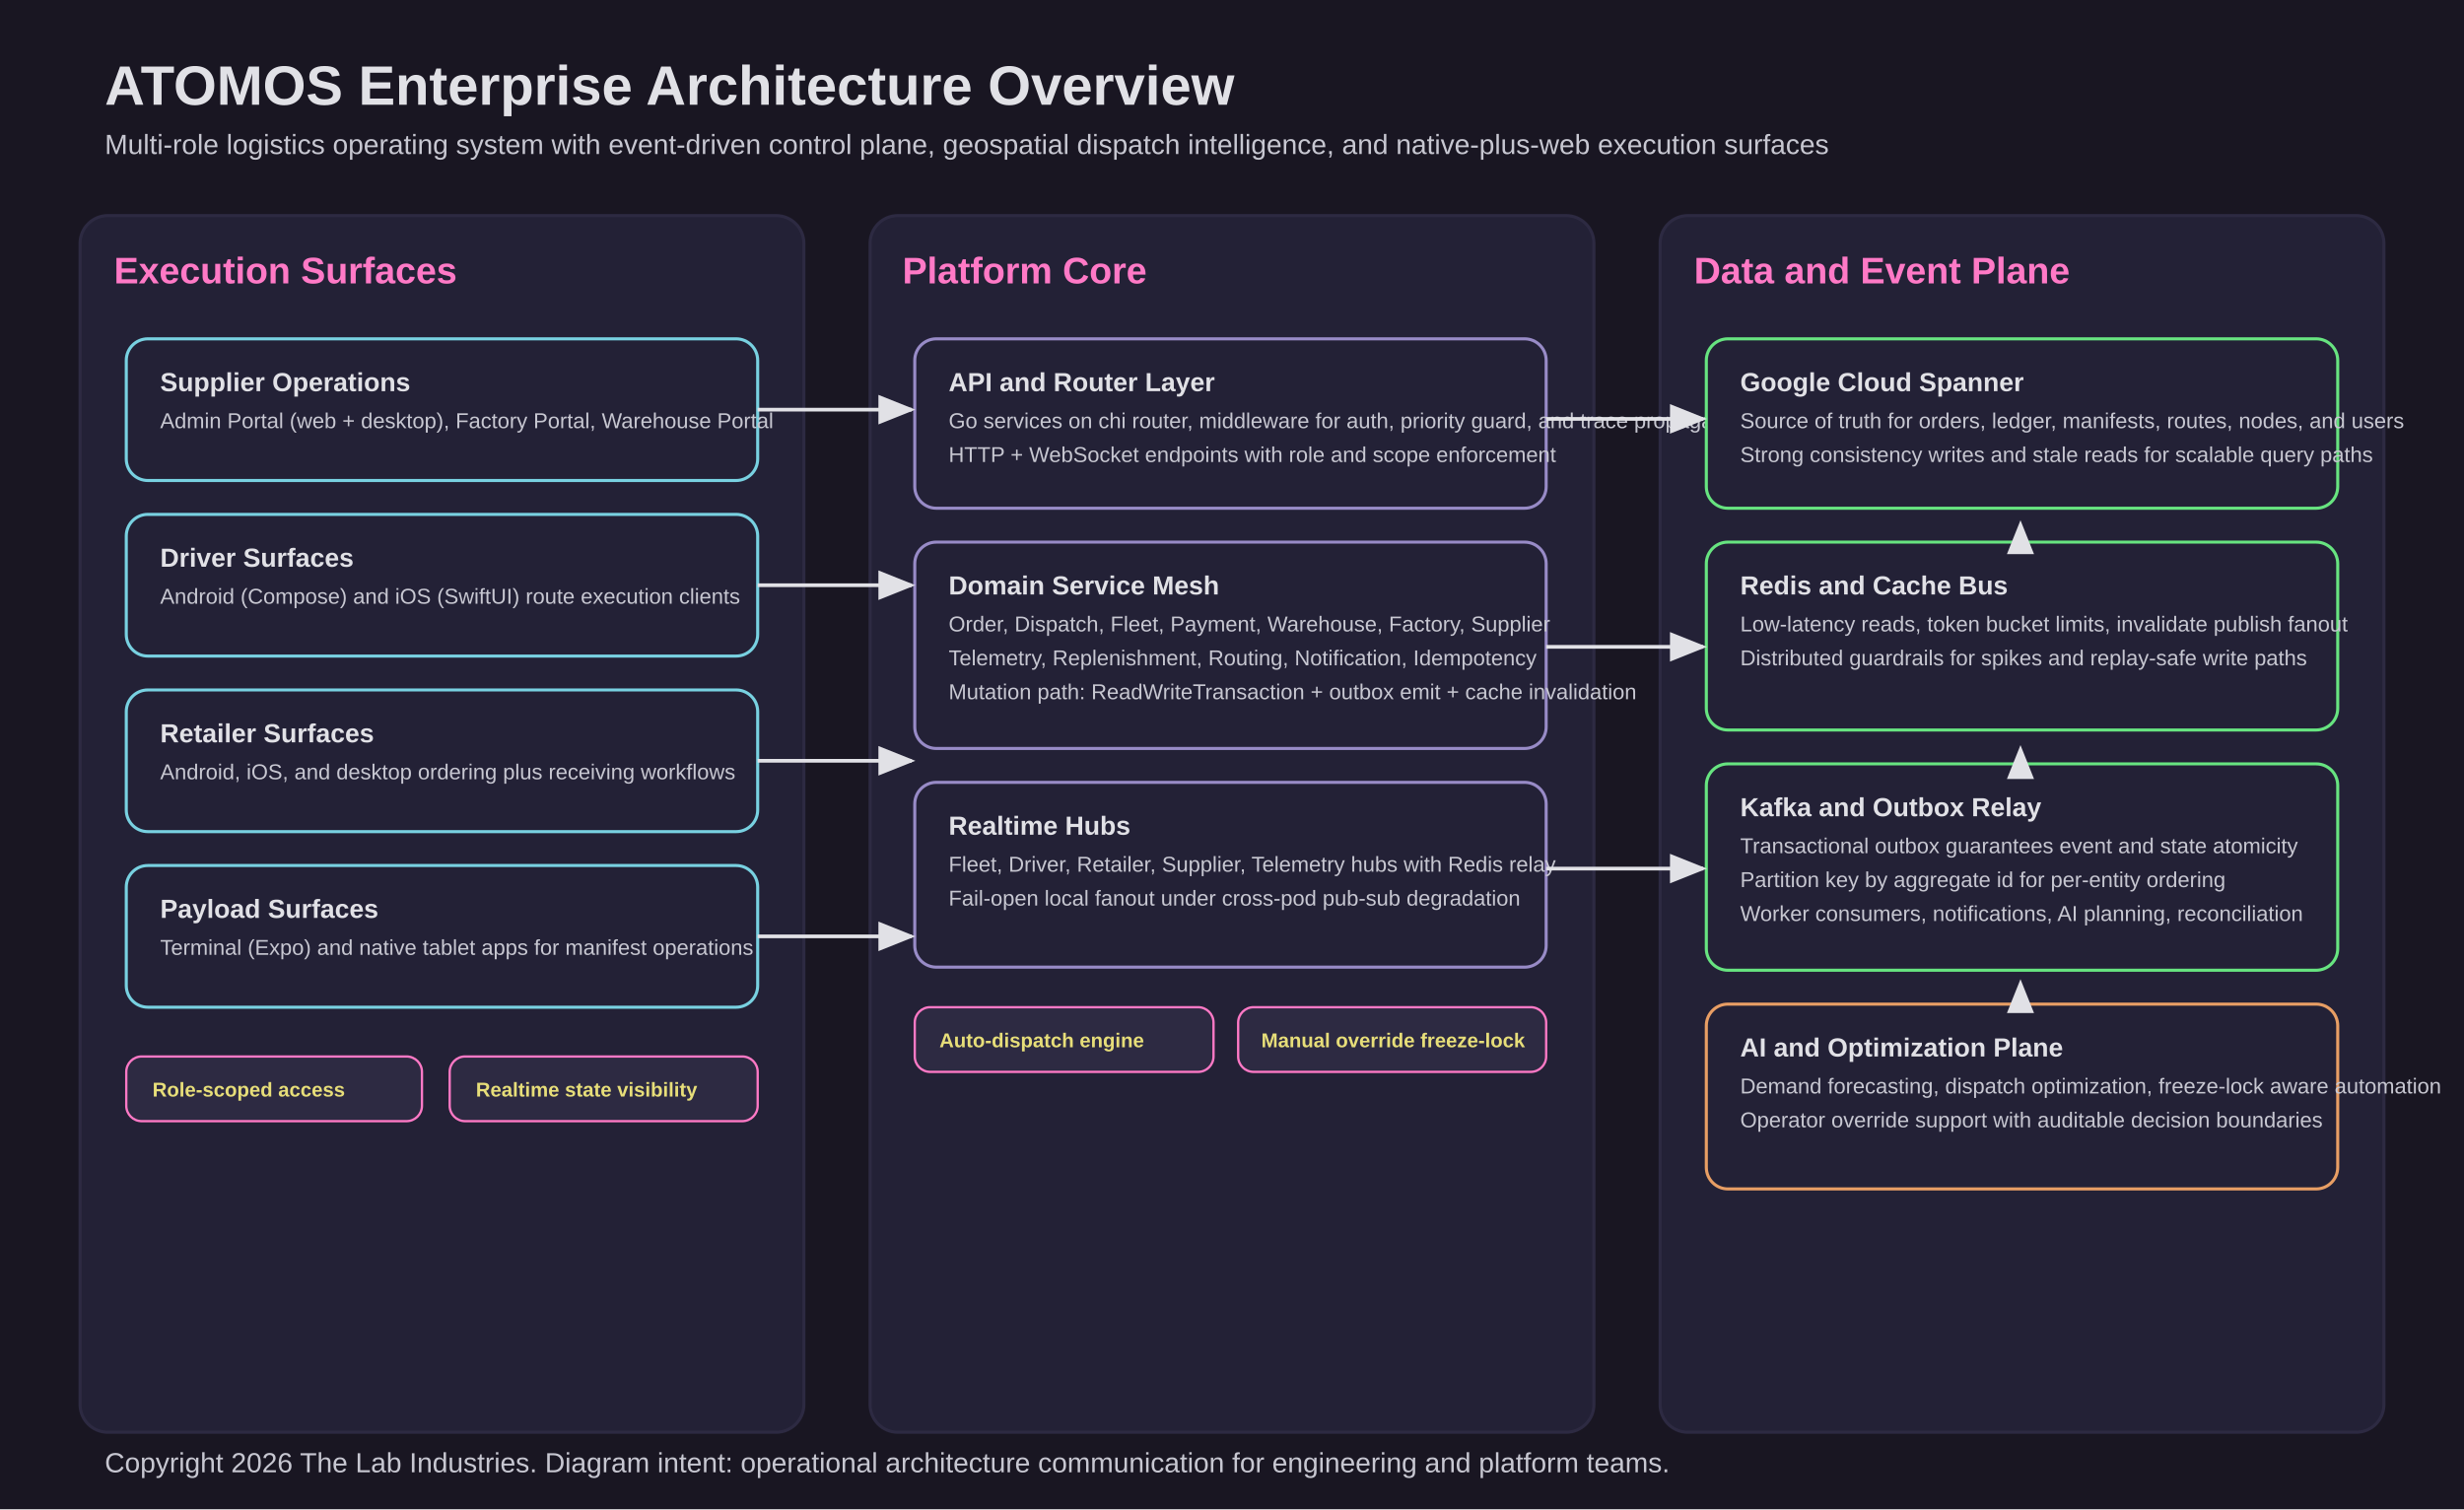
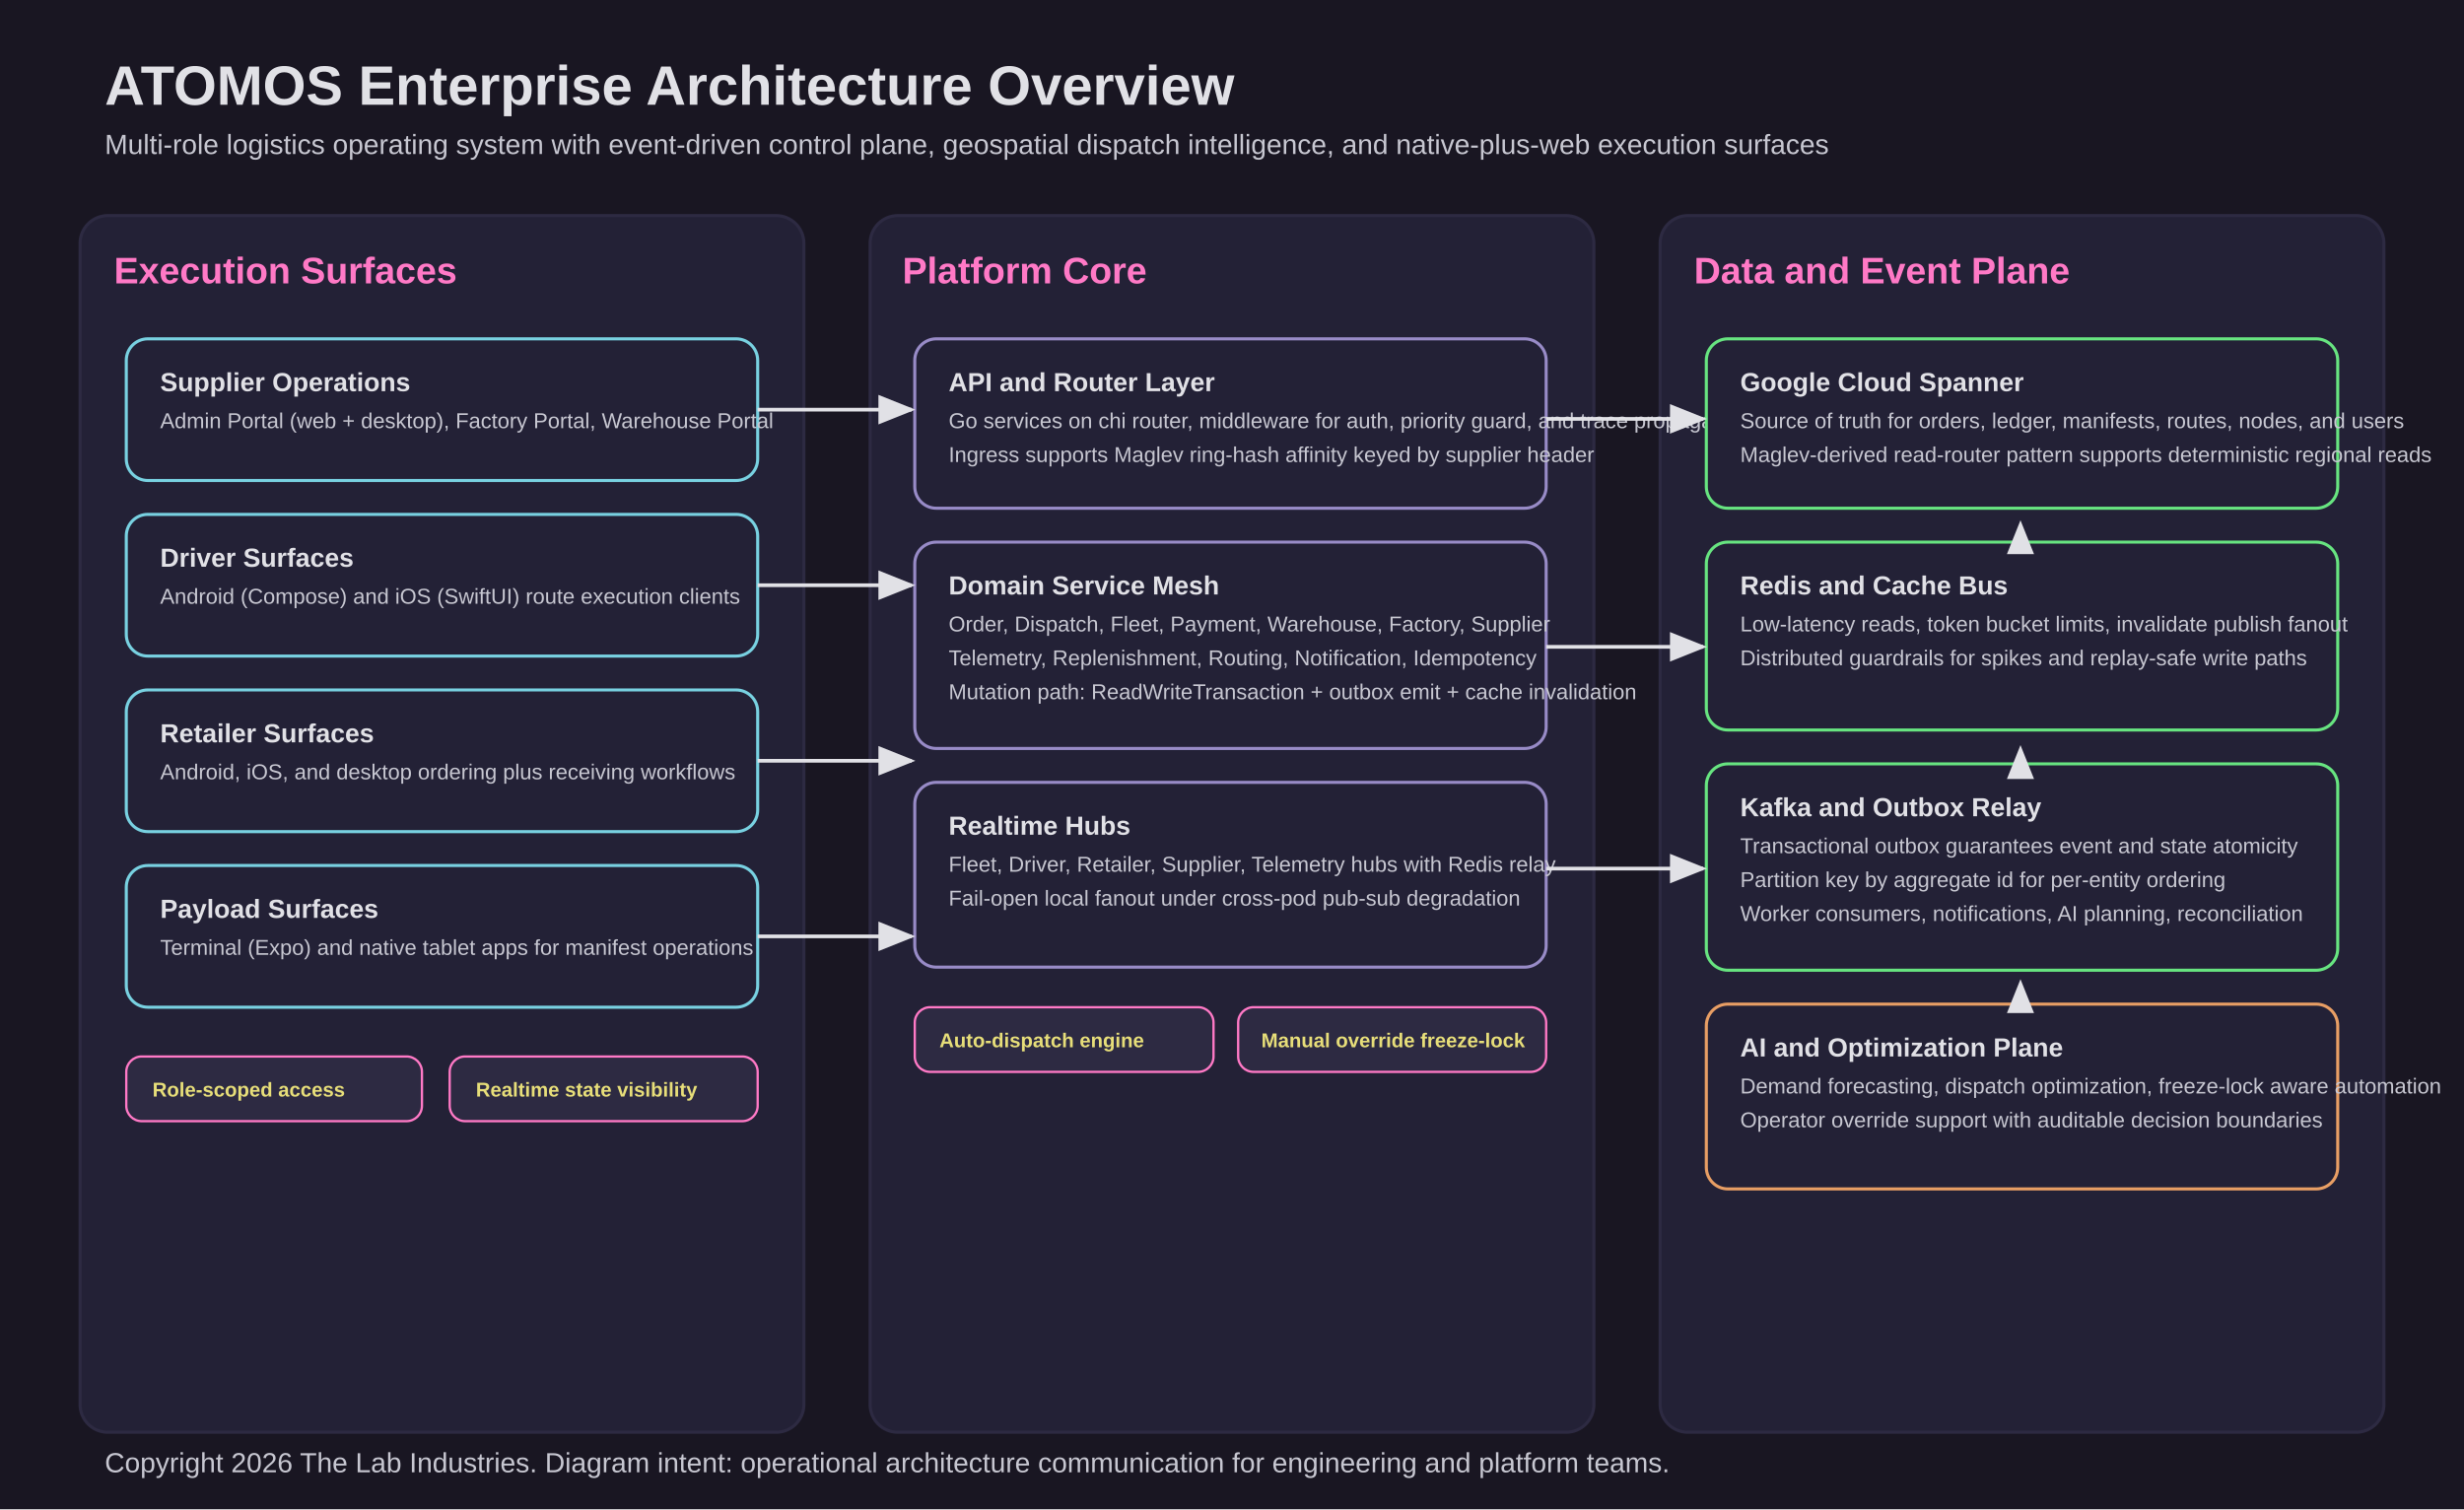
<svg xmlns="http://www.w3.org/2000/svg" width="1600" height="980" viewBox="0 0 1600 980" role="img" aria-label="ATOMOS enterprise architecture overview">
  <defs>
    <style>
      .bg { fill: #191622; }
      .panel { fill: #232136; stroke: #2d2a42; stroke-width: 2; }
      .title { font: 700 36px Arial, sans-serif; fill: #e1e1e6; }
      .subtitle { font: 500 18px Arial, sans-serif; fill: #c7c7d1; }
      .section { font: 700 24px Arial, sans-serif; fill: #ff79c6; }
      .boxTitle { font: 700 17px Arial, sans-serif; fill: #e1e1e6; }
      .boxText { font: 500 14px Arial, sans-serif; fill: #c7c7d1; }
      .chip { fill: #2d2a42; stroke: #ff79c6; stroke-width: 1.5; }
      .chipText { font: 600 13px Arial, sans-serif; fill: #e7de79; }
      .nodeA { fill: #232136; stroke: #78d1e1; stroke-width: 2; }
      .nodeB { fill: #232136; stroke: #988bc7; stroke-width: 2; }
      .nodeC { fill: #232136; stroke: #67e480; stroke-width: 2; }
      .nodeD { fill: #232136; stroke: #e89e64; stroke-width: 2; }
      .link { stroke: #e1e1e6; stroke-width: 2.4; fill: none; marker-end: url(#arrow); }
      .linkDashed { stroke: #a6a6b2; stroke-dasharray: 8 6; stroke-width: 2.2; fill: none; marker-end: url(#arrow); }
    </style>
    <marker id="arrow" markerWidth="10" markerHeight="8" refX="9" refY="4" orient="auto" markerUnits="strokeWidth">
      <path d="M0,0 L10,4 L0,8 Z" fill="#e1e1e6" />
    </marker>
  </defs>
  <rect class="bg" x="0" y="0" width="1600" height="980" rx="0" />
  <text class="title" x="68" y="68">ATOMOS Enterprise Architecture Overview</text>
  <text class="subtitle" x="68" y="100">Multi-role logistics operating system with event-driven control plane, geospatial dispatch intelligence, and native-plus-web execution surfaces</text>
  <rect class="panel" x="52" y="140" width="470" height="790" rx="18" />
  <rect class="panel" x="565" y="140" width="470" height="790" rx="18" />
  <rect class="panel" x="1078" y="140" width="470" height="790" rx="18" />
  <text class="section" x="74" y="184">Execution Surfaces</text>
  <text class="section" x="586" y="184">Platform Core</text>
  <text class="section" x="1100" y="184">Data and Event Plane</text>
  <rect class="nodeA" x="82" y="220" width="410" height="92" rx="14" />
  <text class="boxTitle" x="104" y="254">Supplier Operations</text>
  <text class="boxText" x="104" y="278">Admin Portal (web + desktop), Factory Portal, Warehouse Portal</text>
  <rect class="nodeA" x="82" y="334" width="410" height="92" rx="14" />
  <text class="boxTitle" x="104" y="368">Driver Surfaces</text>
  <text class="boxText" x="104" y="392">Android (Compose) and iOS (SwiftUI) route execution clients</text>
  <rect class="nodeA" x="82" y="448" width="410" height="92" rx="14" />
  <text class="boxTitle" x="104" y="482">Retailer Surfaces</text>
  <text class="boxText" x="104" y="506">Android, iOS, and desktop ordering plus receiving workflows</text>
  <rect class="nodeA" x="82" y="562" width="410" height="92" rx="14" />
  <text class="boxTitle" x="104" y="596">Payload Surfaces</text>
  <text class="boxText" x="104" y="620">Terminal (Expo) and native tablet apps for manifest operations</text>
  <rect class="chip" x="82" y="686" width="192" height="42" rx="10" />
  <text class="chipText" x="99" y="712">Role-scoped access</text>
  <rect class="chip" x="292" y="686" width="200" height="42" rx="10" />
  <text class="chipText" x="309" y="712">Realtime state visibility</text>
  <rect class="nodeB" x="594" y="220" width="410" height="110" rx="14" />
  <text class="boxTitle" x="616" y="254">API and Router Layer</text>
  <text class="boxText" x="616" y="278">Go services on chi router, middleware for auth, priority guard, and trace propagation</text>
-   <text class="boxText" x="616" y="300">HTTP + WebSocket endpoints with role and scope enforcement</text>
+   <text class="boxText" x="616" y="300">Ingress supports Maglev ring-hash affinity keyed by supplier header</text>
  <rect class="nodeB" x="594" y="352" width="410" height="134" rx="14" />
  <text class="boxTitle" x="616" y="386">Domain Service Mesh</text>
  <text class="boxText" x="616" y="410">Order, Dispatch, Fleet, Payment, Warehouse, Factory, Supplier</text>
  <text class="boxText" x="616" y="432">Telemetry, Replenishment, Routing, Notification, Idempotency</text>
  <text class="boxText" x="616" y="454">Mutation path: ReadWriteTransaction + outbox emit + cache invalidation</text>
  <rect class="nodeB" x="594" y="508" width="410" height="120" rx="14" />
  <text class="boxTitle" x="616" y="542">Realtime Hubs</text>
  <text class="boxText" x="616" y="566">Fleet, Driver, Retailer, Supplier, Telemetry hubs with Redis relay</text>
  <text class="boxText" x="616" y="588">Fail-open local fanout under cross-pod pub-sub degradation</text>
  <rect class="chip" x="594" y="654" width="194" height="42" rx="10" />
  <text class="chipText" x="610" y="680">Auto-dispatch engine</text>
  <rect class="chip" x="804" y="654" width="200" height="42" rx="10" />
  <text class="chipText" x="819" y="680">Manual override freeze-lock</text>
  <rect class="nodeC" x="1108" y="220" width="410" height="110" rx="14" />
  <text class="boxTitle" x="1130" y="254">Google Cloud Spanner</text>
  <text class="boxText" x="1130" y="278">Source of truth for orders, ledger, manifests, routes, nodes, and users</text>
-   <text class="boxText" x="1130" y="300">Strong consistency writes and stale reads for scalable query paths</text>
+   <text class="boxText" x="1130" y="300">Maglev-derived read-router pattern supports deterministic regional reads</text>
  <rect class="nodeC" x="1108" y="352" width="410" height="122" rx="14" />
  <text class="boxTitle" x="1130" y="386">Redis and Cache Bus</text>
  <text class="boxText" x="1130" y="410">Low-latency reads, token bucket limits, invalidate publish fanout</text>
  <text class="boxText" x="1130" y="432">Distributed guardrails for spikes and replay-safe write paths</text>
  <rect class="nodeC" x="1108" y="496" width="410" height="134" rx="14" />
  <text class="boxTitle" x="1130" y="530">Kafka and Outbox Relay</text>
  <text class="boxText" x="1130" y="554">Transactional outbox guarantees event and state atomicity</text>
  <text class="boxText" x="1130" y="576">Partition key by aggregate id for per-entity ordering</text>
  <text class="boxText" x="1130" y="598">Worker consumers, notifications, AI planning, reconciliation</text>
  <rect class="nodeD" x="1108" y="652" width="410" height="120" rx="14" />
  <text class="boxTitle" x="1130" y="686">AI and Optimization Plane</text>
  <text class="boxText" x="1130" y="710">Demand forecasting, dispatch optimization, freeze-lock aware automation</text>
  <text class="boxText" x="1130" y="732">Operator override support with auditable decision boundaries</text>
  <path class="link" d="M492 266 L592 266" />
  <path class="link" d="M492 380 L592 380" />
  <path class="link" d="M492 494 L592 494" />
  <path class="link" d="M492 608 L592 608" />
  <path class="link" d="M1004 272 L1106 272" />
  <path class="link" d="M1004 420 L1106 420" />
  <path class="link" d="M1004 564 L1106 564" />
  <path class="linkDashed" d="M1312 652 L1312 638" />
  <path class="linkDashed" d="M1312 496 L1312 486" />
  <path class="linkDashed" d="M1312 352 L1312 340" />
  <text class="subtitle" x="68" y="956">Copyright 2026 The Lab Industries. Diagram intent: operational architecture communication for engineering and platform teams.</text>
</svg>
